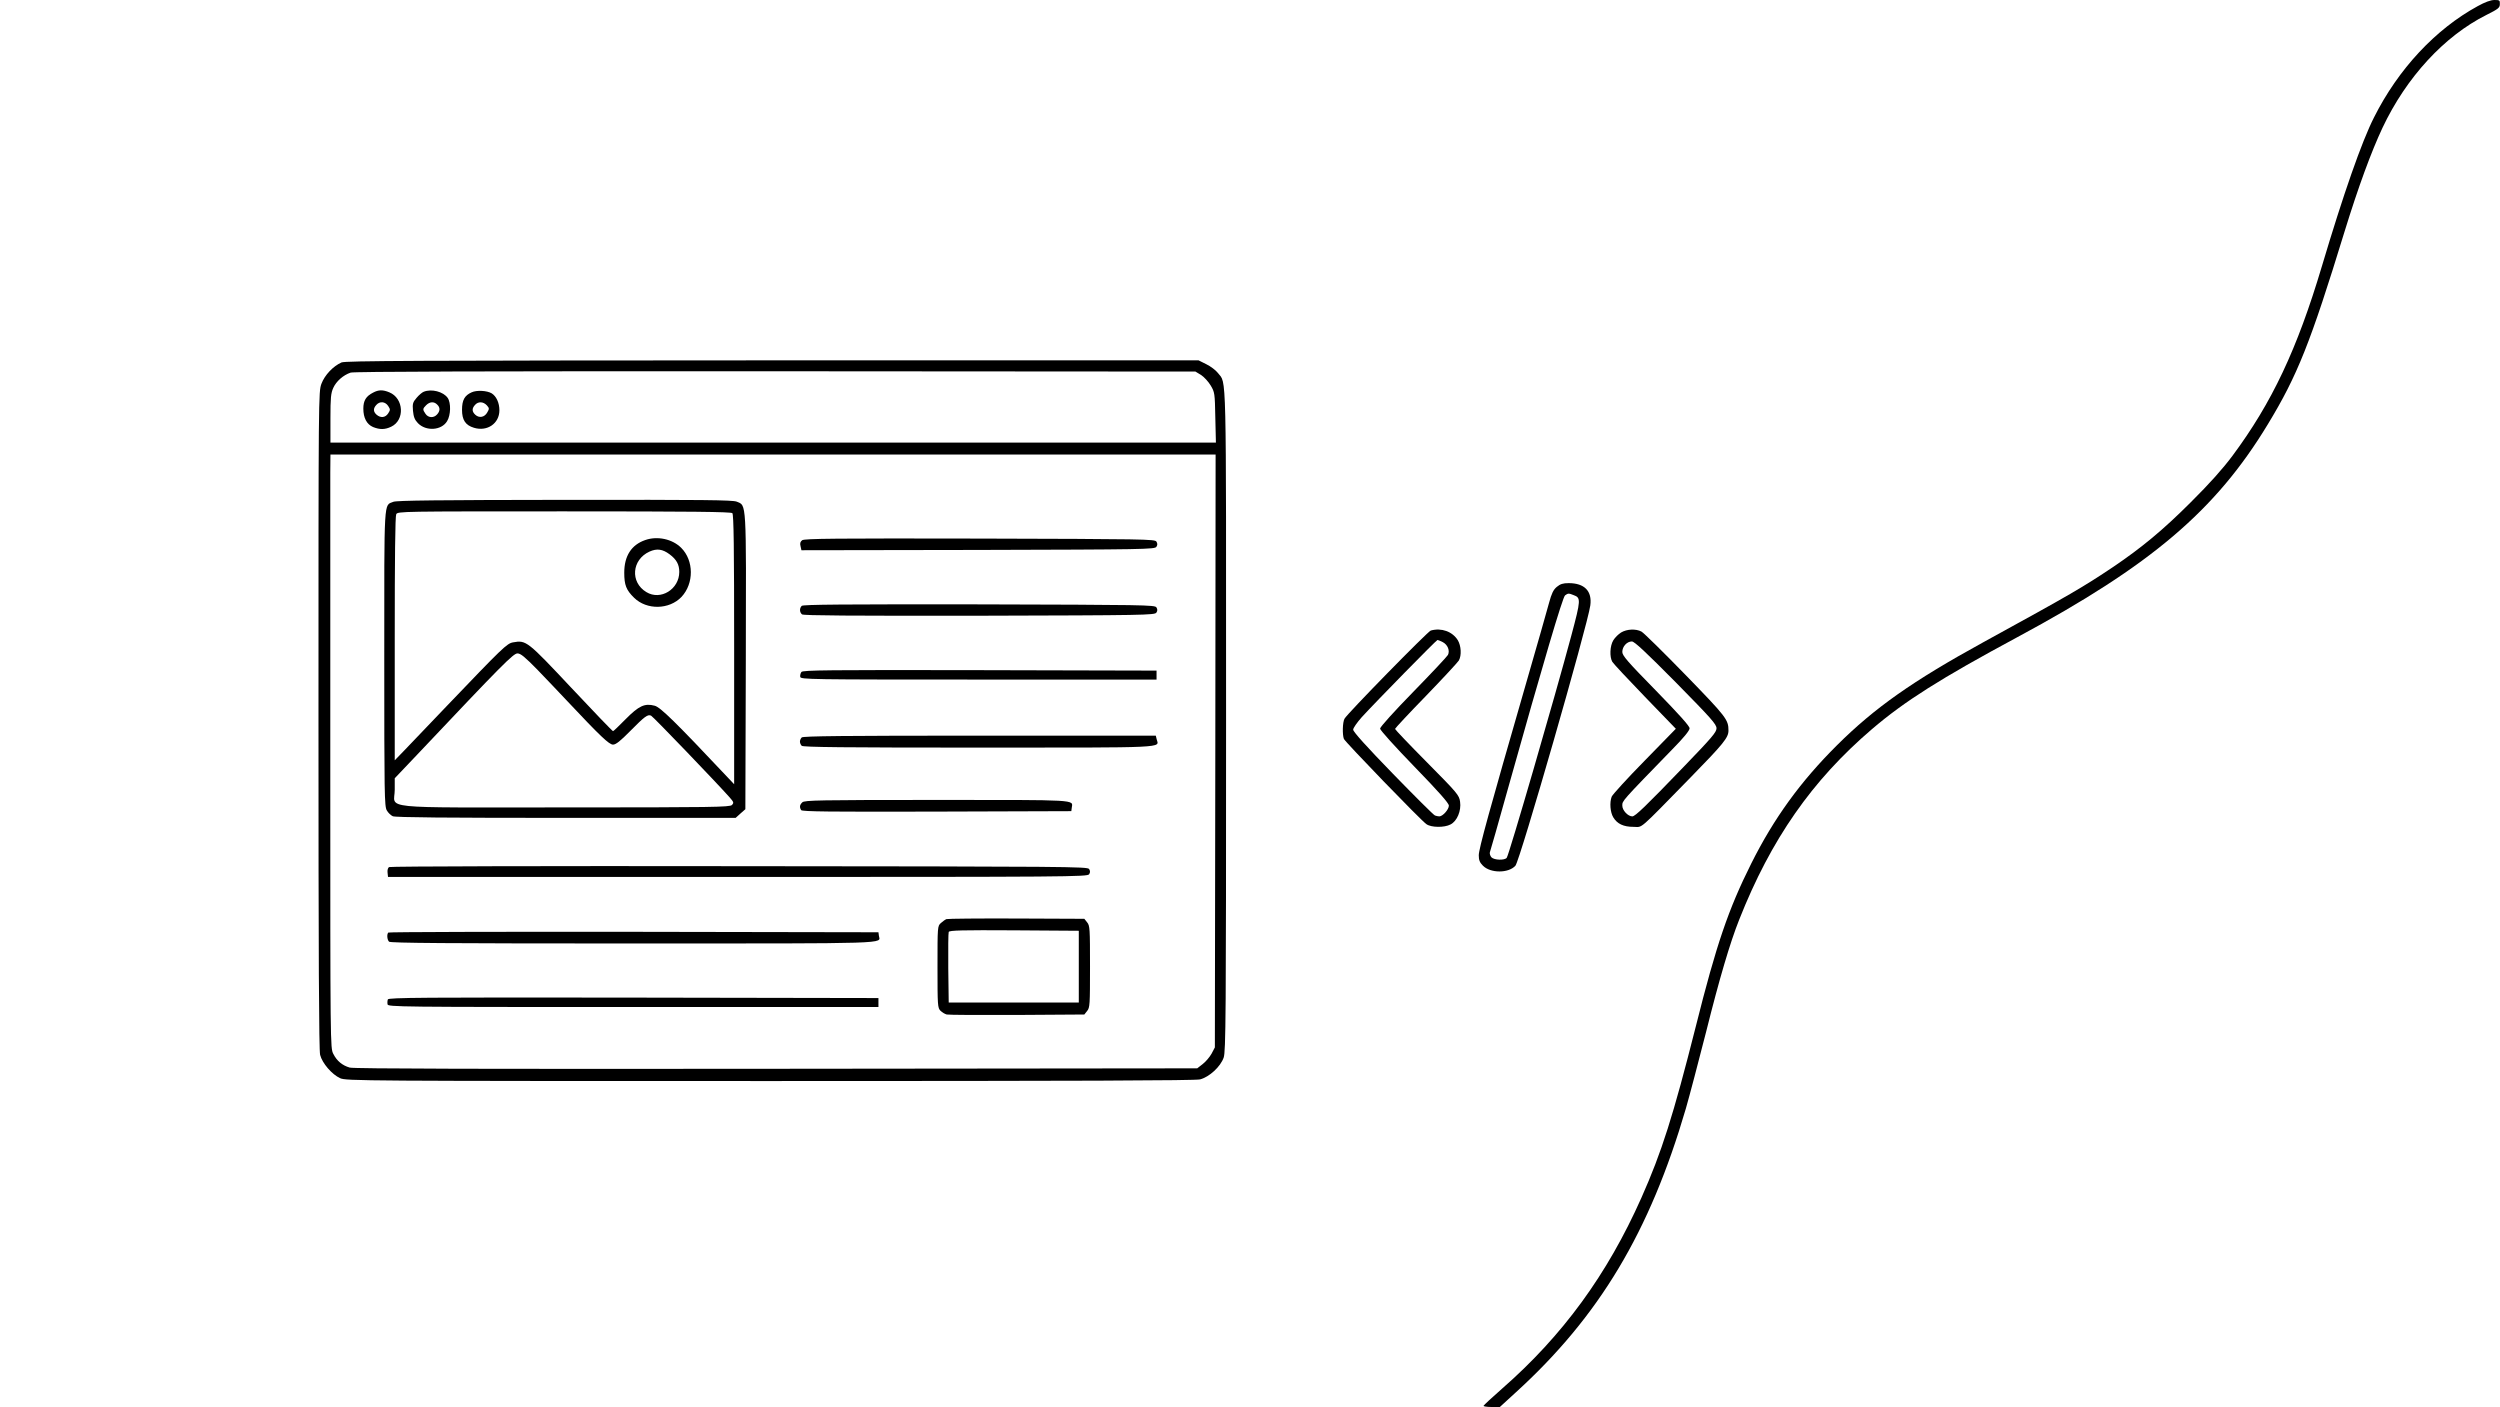
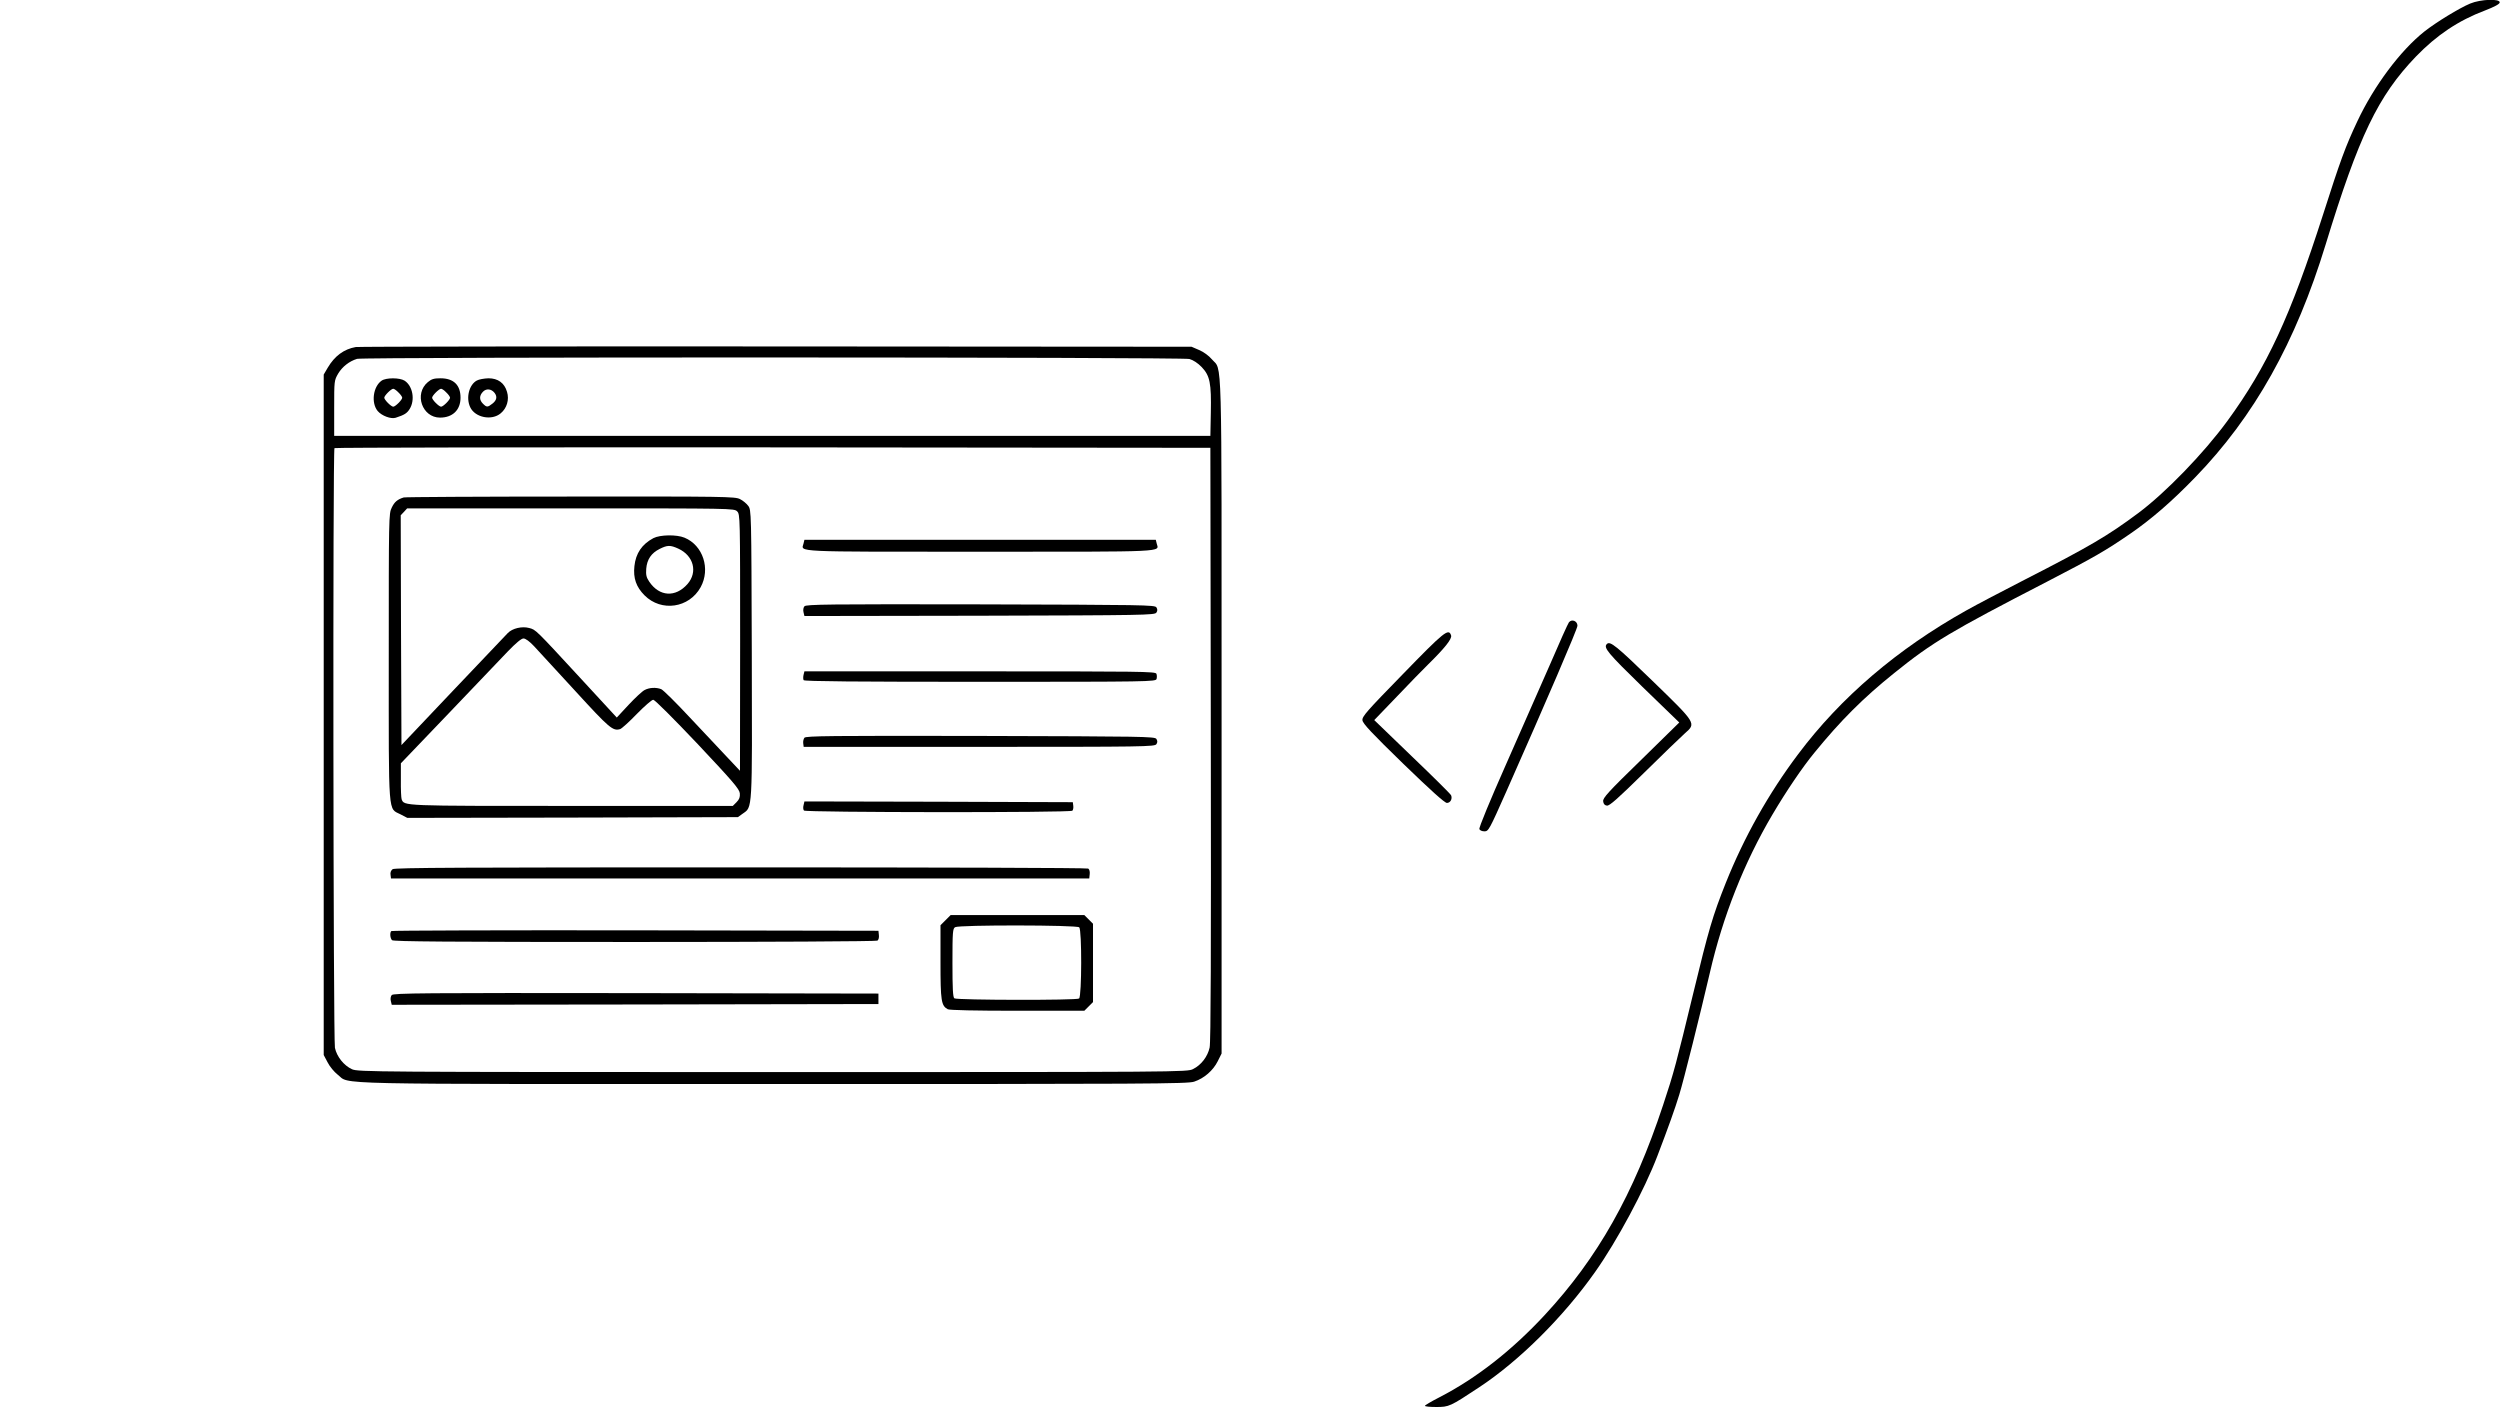
<svg xmlns="http://www.w3.org/2000/svg" version="1.0" width="1672pt" height="941pt" viewBox="0 0 1672 941" preserveAspectRatio="xMidYMid meet">
  <g transform="translate(0,941) scale(0.1,-0.1)" fill="#000000" stroke="none">
-     <path d="M16571 9369 c-282 -154 -531 -420 -694 -745 -82 -162 -204 -511 -348 -994 -166 -557 -335 -914 -598 -1268 -65 -87 -152 -185 -280 -312 -186 -186 -328 -303 -517 -431 -205 -137 -278 -180 -869 -504 -474 -260 -729 -440 -980 -690 -244 -243 -421 -487 -573 -791 -152 -304 -233 -540 -371 -1091 -151 -597 -227 -837 -363 -1143 -229 -515 -527 -923 -933 -1278 -66 -58 -121 -109 -123 -114 -2 -4 22 -8 53 -8 l56 0 107 98 c558 508 896 1073 1137 1898 24 83 85 315 136 515 88 352 159 593 221 749 212 536 486 930 887 1273 220 188 459 339 972 615 897 482 1327 848 1676 1424 198 326 285 544 513 1288 93 302 179 535 254 695 160 339 414 614 695 755 80 40 90 48 90 73 1 25 -2 27 -36 27 -25 0 -63 -14 -112 -41z" />
-     <path d="M2284 6986 c-56 -25 -112 -84 -134 -142 -20 -55 -20 -64 -20 -2250 0 -1583 3 -2208 11 -2239 14 -56 79 -131 134 -156 38 -18 147 -19 2873 -19 2069 0 2845 3 2878 11 62 16 137 85 158 146 14 42 16 262 16 2254 0 2406 4 2248 -55 2325 -13 17 -48 44 -77 58 l-52 26 -2850 0 c-2390 -1 -2856 -3 -2882 -14z m5749 -84 c20 -13 49 -45 64 -70 27 -45 28 -53 31 -214 l4 -168 -2961 0 -2961 0 0 163 c0 137 3 168 19 203 20 44 66 85 116 102 21 7 895 10 2840 9 l2810 -2 38 -23z m95 -2514 l-3 -1983 -22 -42 c-13 -23 -39 -54 -60 -70 l-36 -28 -2816 -3 c-1932 -2 -2827 0 -2852 8 -49 14 -86 44 -110 92 -20 39 -20 52 -20 1901 0 1024 0 1917 0 1985 l1 122 2960 0 2960 0 -2 -1982z" />
-     <path d="M2495 6784 c-47 -24 -65 -53 -65 -107 0 -62 23 -105 65 -123 45 -18 79 -18 121 2 93 44 85 190 -12 230 -43 18 -72 18 -109 -2z m101 -89 c15 -23 15 -27 0 -50 -19 -29 -51 -32 -78 -8 -22 20 -23 41 -1 65 23 26 59 23 79 -7z" />
-     <path d="M2834 6790 c-11 -4 -33 -23 -48 -41 -25 -29 -28 -39 -24 -86 4 -41 11 -60 33 -83 54 -56 158 -49 195 13 25 40 27 123 4 156 -30 42 -108 62 -160 41z m90 -86 c21 -20 20 -43 -1 -66 -22 -25 -59 -23 -77 4 -20 29 -20 34 4 58 24 24 53 26 74 4z" />
-     <path d="M3154 6786 c-47 -21 -64 -52 -64 -117 0 -68 23 -103 80 -120 89 -27 170 29 170 117 0 49 -20 93 -51 113 -31 19 -101 23 -135 7z m102 -87 c17 -19 17 -23 3 -47 -18 -33 -54 -40 -80 -16 -23 21 -24 42 -2 66 21 24 55 23 79 -3z" />
-     <path d="M2631 6054 c-65 -27 -61 43 -61 -1047 0 -905 1 -991 17 -1017 9 -16 27 -33 40 -39 17 -8 364 -11 1158 -11 l1135 0 32 29 33 29 3 986 c3 1093 5 1043 -61 1071 -28 11 -214 13 -1150 12 -843 -1 -1124 -4 -1146 -13z m2267 -76 c9 -9 12 -225 12 -913 l0 -900 -52 55 c-338 359 -441 460 -479 470 -67 18 -106 0 -195 -90 -43 -44 -81 -80 -84 -80 -4 0 -129 130 -279 290 -294 313 -302 320 -389 304 -42 -7 -70 -35 -447 -429 -121 -126 -248 -259 -282 -295 l-63 -65 0 813 c0 542 3 820 10 833 10 19 34 19 1123 19 852 0 1116 -3 1125 -12z m-1301 -1050 c60 -62 149 -156 198 -208 220 -234 279 -290 305 -290 19 0 49 24 115 91 98 99 116 112 139 103 13 -5 437 -447 525 -546 29 -33 30 -37 16 -52 -15 -14 -123 -16 -1116 -16 -1276 0 -1139 -14 -1139 118 l0 77 153 161 c566 599 640 674 668 674 21 0 49 -23 136 -112z" />
-     <path d="M4315 5798 c-92 -32 -140 -106 -140 -218 0 -83 13 -116 66 -168 85 -83 235 -80 317 6 84 90 83 243 -2 328 -59 59 -159 81 -241 52z m163 -95 c47 -35 65 -69 65 -118 0 -116 -125 -193 -220 -135 -110 66 -98 217 21 271 49 22 87 17 134 -18z" />
-     <path d="M5365 5797 c-13 -10 -16 -21 -11 -40 l6 -27 1182 2 c1112 3 1181 4 1192 21 8 12 8 22 0 35 -11 16 -79 17 -1181 20 -968 2 -1172 0 -1188 -11z" />
-     <path d="M5362 5358 c-16 -16 -15 -43 2 -57 10 -8 328 -10 1186 -9 1105 3 1173 4 1184 21 8 12 8 22 0 35 -11 16 -80 17 -1186 20 -905 1 -1177 -1 -1186 -10z" />
-     <path d="M5360 4916 c-6 -8 -10 -23 -8 -33 3 -17 56 -18 1193 -18 l1190 0 0 30 0 30 -1181 3 c-1024 2 -1183 0 -1194 -12z" />
-     <path d="M5362 4478 c-7 -7 -12 -19 -12 -28 0 -9 5 -21 12 -28 9 -9 286 -12 1184 -12 1277 0 1205 -3 1190 55 l-6 25 -1178 0 c-903 0 -1181 -3 -1190 -12z" />
-     <path d="M5366 4044 c-18 -17 -20 -32 -8 -52 7 -10 195 -12 908 -10 l899 3 3 23 c8 55 52 52 -904 52 -789 0 -884 -2 -898 -16z" />
-     <path d="M2602 3611 c-8 -5 -12 -21 -10 -37 l3 -29 2339 0 c2217 0 2339 1 2350 18 8 12 8 22 0 35 -11 16 -134 17 -2340 19 -1281 2 -2335 -1 -2342 -6z" />
-     <path d="M6330 3263 c-8 -3 -25 -15 -37 -26 -23 -20 -23 -23 -23 -294 0 -258 1 -274 20 -293 11 -11 30 -22 42 -25 13 -3 225 -4 471 -3 l449 3 19 24 c18 22 19 42 19 296 0 254 -1 274 -19 296 l-19 24 -454 2 c-249 1 -460 -1 -468 -4z m885 -318 l0 -240 -435 0 -435 0 -3 230 c-1 126 0 235 3 242 3 11 93 13 437 11 l433 -3 0 -240z" />
-     <path d="M2597 3173 c-11 -11 -8 -48 5 -61 9 -9 386 -12 1634 -12 1757 0 1650 -3 1642 52 l-3 23 -1636 3 c-899 1 -1639 -1 -1642 -5z" />
-     <path d="M2594 2726 c-3 -8 -4 -23 -2 -33 3 -17 69 -18 1643 -18 l1640 0 0 30 0 30 -1638 3 c-1420 2 -1638 0 -1643 -12z" />
-     <path d="M10412 5485 c-23 -19 -35 -44 -52 -107 -12 -46 -82 -290 -155 -543 -246 -852 -315 -1103 -315 -1145 0 -32 6 -48 28 -70 51 -51 171 -51 217 0 30 33 482 1605 501 1741 13 96 -39 149 -145 149 -38 0 -56 -6 -79 -25z m112 -55 c50 -18 49 -31 -15 -271 -109 -407 -417 -1468 -432 -1486 -14 -18 -83 -16 -102 3 -8 9 -13 24 -11 33 9 27 51 176 121 426 237 845 366 1281 382 1293 20 15 25 15 57 2z" />
-     <path d="M9569 5193 c-19 -5 -561 -558 -577 -590 -13 -23 -15 -107 -4 -135 9 -21 516 -546 552 -570 32 -23 120 -24 161 -2 44 22 73 92 64 152 -6 44 -18 58 -221 263 -118 119 -214 220 -214 224 0 4 93 104 208 222 114 118 212 224 219 236 19 34 15 98 -7 135 -36 58 -109 85 -181 65z m81 -78 c32 -17 48 -56 34 -85 -5 -10 -109 -121 -231 -246 -126 -129 -223 -236 -223 -247 0 -10 100 -121 230 -255 164 -169 230 -244 230 -260 0 -26 -41 -72 -64 -72 -8 0 -21 3 -29 6 -9 3 -135 129 -281 279 -174 179 -266 281 -266 295 0 11 26 48 57 83 95 104 500 517 507 517 4 0 20 -7 36 -15z" />
-     <path d="M10842 5180 c-18 -11 -41 -34 -52 -52 -23 -37 -26 -111 -7 -144 7 -12 105 -117 219 -235 l206 -213 -210 -215 c-116 -118 -214 -226 -219 -239 -15 -39 -10 -105 11 -139 26 -43 68 -63 135 -63 64 0 23 -36 383 332 220 225 252 265 252 312 0 73 -14 91 -287 372 -147 151 -280 282 -295 290 -38 20 -97 17 -136 -6z m367 -335 c236 -240 271 -279 271 -306 0 -26 -31 -62 -219 -257 -256 -266 -325 -332 -344 -332 -29 0 -67 40 -67 72 0 33 -6 26 332 374 78 79 118 128 118 143 0 15 -71 94 -225 252 -191 195 -225 234 -225 259 0 36 31 70 64 70 17 0 91 -69 295 -275z" />
+     <path d="M16520 9386 c-72 -30 -229 -126 -306 -187 -160 -127 -336 -362 -448 -600 -80 -170 -113 -260 -230 -626 -218 -678 -372 -1012 -639 -1378 -158 -216 -413 -480 -597 -617 -204 -152 -327 -224 -755 -443 -148 -76 -326 -169 -395 -208 -461 -258 -839 -581 -1124 -961 -198 -263 -362 -556 -484 -861 -88 -221 -114 -310 -218 -740 -112 -463 -129 -529 -201 -745 -198 -599 -437 -1022 -792 -1405 -220 -237 -456 -422 -704 -550 -53 -27 -97 -53 -97 -57 0 -5 34 -8 76 -8 85 0 92 3 287 132 267 176 563 470 775 771 146 206 331 551 417 777 73 191 118 317 146 409 30 97 141 542 204 813 87 379 230 740 419 1060 92 156 201 317 280 413 178 218 326 366 535 534 257 207 377 278 1022 611 315 163 391 207 554 319 143 98 280 217 435 377 396 408 674 904 874 1559 222 726 350 992 603 1256 139 144 285 242 463 309 62 24 96 42 98 53 5 27 -127 23 -198 -7z" />
+     <path d="M2379 7089 c-79 -14 -141 -60 -187 -138 l-27 -46 0 -2275 0 -2276 26 -49 c14 -28 44 -64 67 -82 89 -68 -142 -63 2913 -63 2517 0 2773 1 2816 16 66 22 126 74 157 136 l26 52 0 2256 c0 2500 5 2305 -65 2387 -19 23 -56 50 -85 62 l-51 22 -2778 2 c-1528 1 -2793 -1 -2812 -4z m5576 -80 c25 -7 56 -27 82 -54 55 -58 65 -107 61 -305 l-3 -155 -2930 0 -2930 0 0 185 c0 184 0 185 27 232 28 46 74 82 126 98 43 13 5519 12 5567 -1z m143 -2574 c2 -1391 0 -1995 -8 -2031 -13 -60 -56 -117 -111 -144 -38 -20 -71 -20 -2811 -20 -2676 0 -2774 1 -2814 19 -54 25 -101 83 -114 143 -11 55 -15 4000 -3 4011 3 4 1323 6 2932 5 l2926 -3 3 -1980z" />
+     <path d="M2552 6864 c-57 -40 -71 -149 -26 -203 27 -32 89 -55 120 -45 59 19 76 30 94 59 37 60 21 153 -34 189 -33 21 -124 21 -154 0z m113 -79 c14 -13 25 -29 25 -35 0 -14 -46 -60 -60 -60 -14 0 -60 46 -60 60 0 14 46 60 60 60 6 0 22 -11 35 -25z" />
+     <path d="M2861 6854 c-93 -78 -38 -237 82 -237 84 0 137 51 137 133 0 85 -46 130 -134 130 -44 0 -60 -5 -85 -26z m124 -69 c14 -13 25 -29 25 -35 0 -14 -46 -60 -60 -60 -14 0 -60 46 -60 60 0 14 46 60 60 60 6 0 22 -11 35 -25z" />
+     <path d="M3189 6865 c-52 -28 -74 -116 -44 -179 33 -69 144 -91 204 -40 41 34 58 91 42 143 -17 60 -61 91 -124 91 -29 -1 -64 -7 -78 -15z m119 -83 c19 -25 14 -49 -14 -71 -33 -26 -39 -26 -64 -1 -26 26 -25 55 1 81 22 22 55 19 77 -9z" />
+     <path d="M2700 6083 c-42 -13 -62 -30 -80 -68 -20 -40 -20 -60 -20 -1001 0 -1086 -6 -1006 80 -1051 l44 -23 1105 2 1106 3 32 23 c66 47 64 3 61 1069 -3 955 -3 962 -24 990 -11 15 -36 36 -55 45 -32 17 -106 18 -1134 17 -605 0 -1107 -3 -1115 -6z m2230 -93 c20 -20 20 -33 20 -877 l-1 -858 -82 87 c-45 47 -158 168 -252 268 -93 100 -180 186 -193 191 -34 13 -79 11 -111 -6 -16 -8 -64 -53 -107 -99 l-79 -85 -237 257 c-310 336 -304 330 -349 342 -48 13 -112 -2 -143 -34 -11 -12 -176 -185 -366 -385 l-345 -364 -3 768 -2 769 22 23 21 23 1094 0 c1080 0 1093 0 1113 -20z m-1358 -902 c27 -29 151 -164 276 -300 228 -249 251 -269 300 -254 11 4 61 49 111 101 51 52 100 95 110 95 10 0 135 -125 297 -296 238 -253 279 -301 282 -330 2 -25 -3 -40 -22 -59 l-25 -25 -1076 0 c-1144 0 -1121 -1 -1139 45 -3 9 -6 67 -5 128 l0 112 316 330 c173 182 353 369 399 418 55 57 91 87 105 87 14 0 41 -20 71 -52z" />
+     <path d="M4370 5811 c-77 -41 -118 -102 -127 -187 -9 -81 12 -140 68 -196 112 -112 298 -85 375 55 67 122 16 280 -108 331 -53 22 -163 20 -208 -3z m166 -70 c103 -47 132 -157 62 -237 -80 -91 -188 -85 -256 16 -19 28 -23 45 -20 86 5 63 34 105 90 133 52 26 71 26 124 2z" />
+     <path d="M5374 5775 c-15 -58 -86 -55 1181 -55 1267 0 1196 -3 1181 55 l-6 25 -1175 0 -1175 0 -6 -25z" />
+     <path d="M5380 5355 c-7 -8 -10 -25 -6 -40 l6 -25 1172 2 c1103 3 1171 4 1182 21 8 12 8 22 0 35 -11 16 -79 17 -1176 20 -1023 2 -1167 0 -1178 -13z" />
+     <path d="M5374 4896 c-3 -14 -3 -30 1 -35 4 -8 366 -11 1180 -11 1135 0 1174 1 1180 19 3 10 3 26 -1 35 -6 15 -101 16 -1180 16 l-1174 0 -6 -24z" />
+     <path d="M5380 4476 c-6 -8 -10 -25 -8 -38 l3 -23 1174 0 c1107 0 1174 1 1185 18 8 12 8 22 0 35 -11 16 -79 17 -1176 20 -1008 2 -1167 0 -1178 -12z" />
+     <path d="M5374 4024 c-4 -14 -2 -30 3 -35 13 -13 1781 -15 1795 -1 5 5 8 20 6 33 l-3 24 -897 3 -898 2 -6 -26z" />
+     <path d="M2626 3597 c-11 -8 -17 -23 -14 -38 l3 -24 2335 0 2335 0 3 29 c2 16 -2 32 -10 37 -7 5 -1053 8 -2324 8 -1860 0 -2314 -2 -2328 -12z" />
+     <path d="M6324 3256 l-34 -34 0 -246 c0 -262 5 -292 49 -316 13 -6 179 -10 466 -10 l447 0 29 29 29 29 0 262 0 262 -29 29 -29 29 -447 0 -447 0 -34 -34z m894 -48 c18 -18 17 -461 -1 -476 -15 -13 -814 -11 -834 1 -10 6 -13 65 -13 237 0 208 2 230 18 239 26 16 814 15 830 -1z" />
+     <path d="M2617 3183 c-11 -11 -8 -48 5 -61 9 -9 383 -12 1623 -12 885 0 1616 4 1623 9 8 5 12 21 10 37 l-3 29 -1626 3 c-894 1 -1629 -1 -1632 -5z" />
+     <path d="M2620 2755 c-7 -8 -10 -25 -6 -40 l6 -25 1628 2 1627 3 0 35 0 35 -1621 3 c-1426 2 -1623 0 -1634 -13z" />
+     <path d="M10493 5248 c-6 -7 -63 -134 -127 -283 -65 -148 -199 -453 -298 -677 -101 -228 -178 -414 -174 -423 3 -8 17 -15 34 -15 27 0 32 9 147 268 272 614 475 1086 475 1107 0 32 -38 47 -57 23z" />
+     <path d="M9381 4900 c-240 -246 -272 -282 -269 -307 2 -22 63 -87 273 -291 185 -179 277 -262 292 -262 23 0 38 27 28 51 -3 8 -120 124 -260 258 l-254 245 149 155 c82 86 176 183 210 216 111 109 162 172 155 195 -16 51 -46 26 -324 -260z" />
+     <path d="M10747 5103 c-25 -24 5 -60 238 -287 l246 -238 -256 -251 c-220 -214 -256 -254 -253 -276 2 -18 10 -27 25 -29 17 -3 74 48 250 221 125 123 247 241 271 262 77 68 80 64 -218 353 -239 232 -282 267 -303 245z" />
  </g>
</svg>
